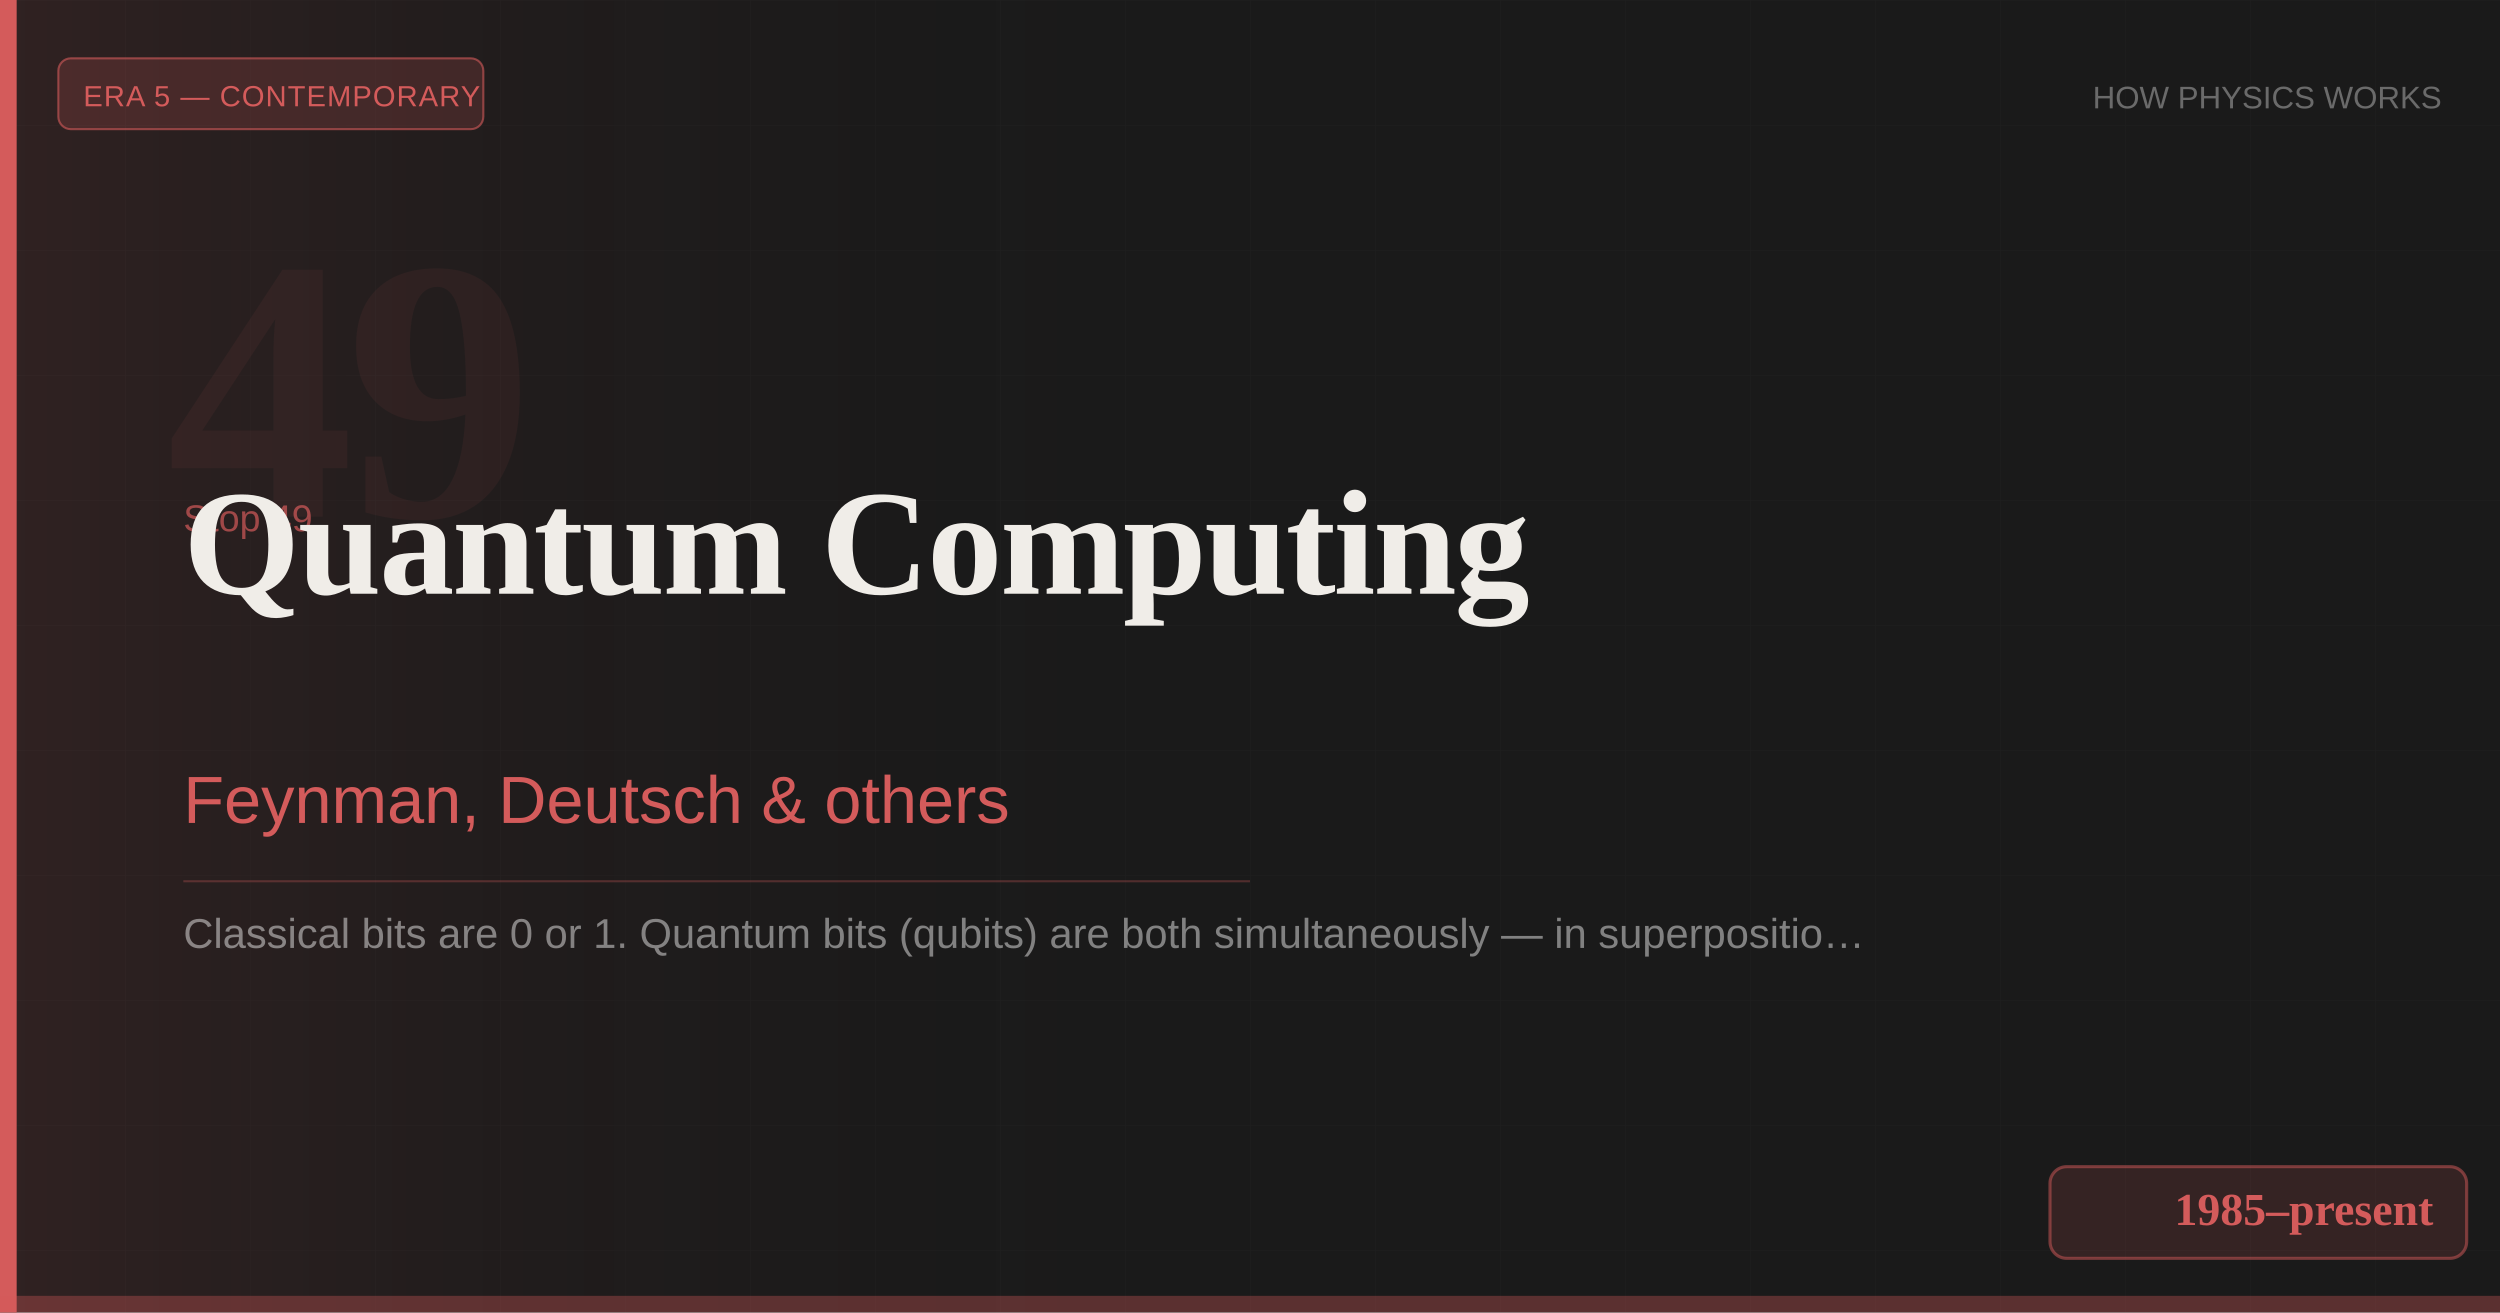
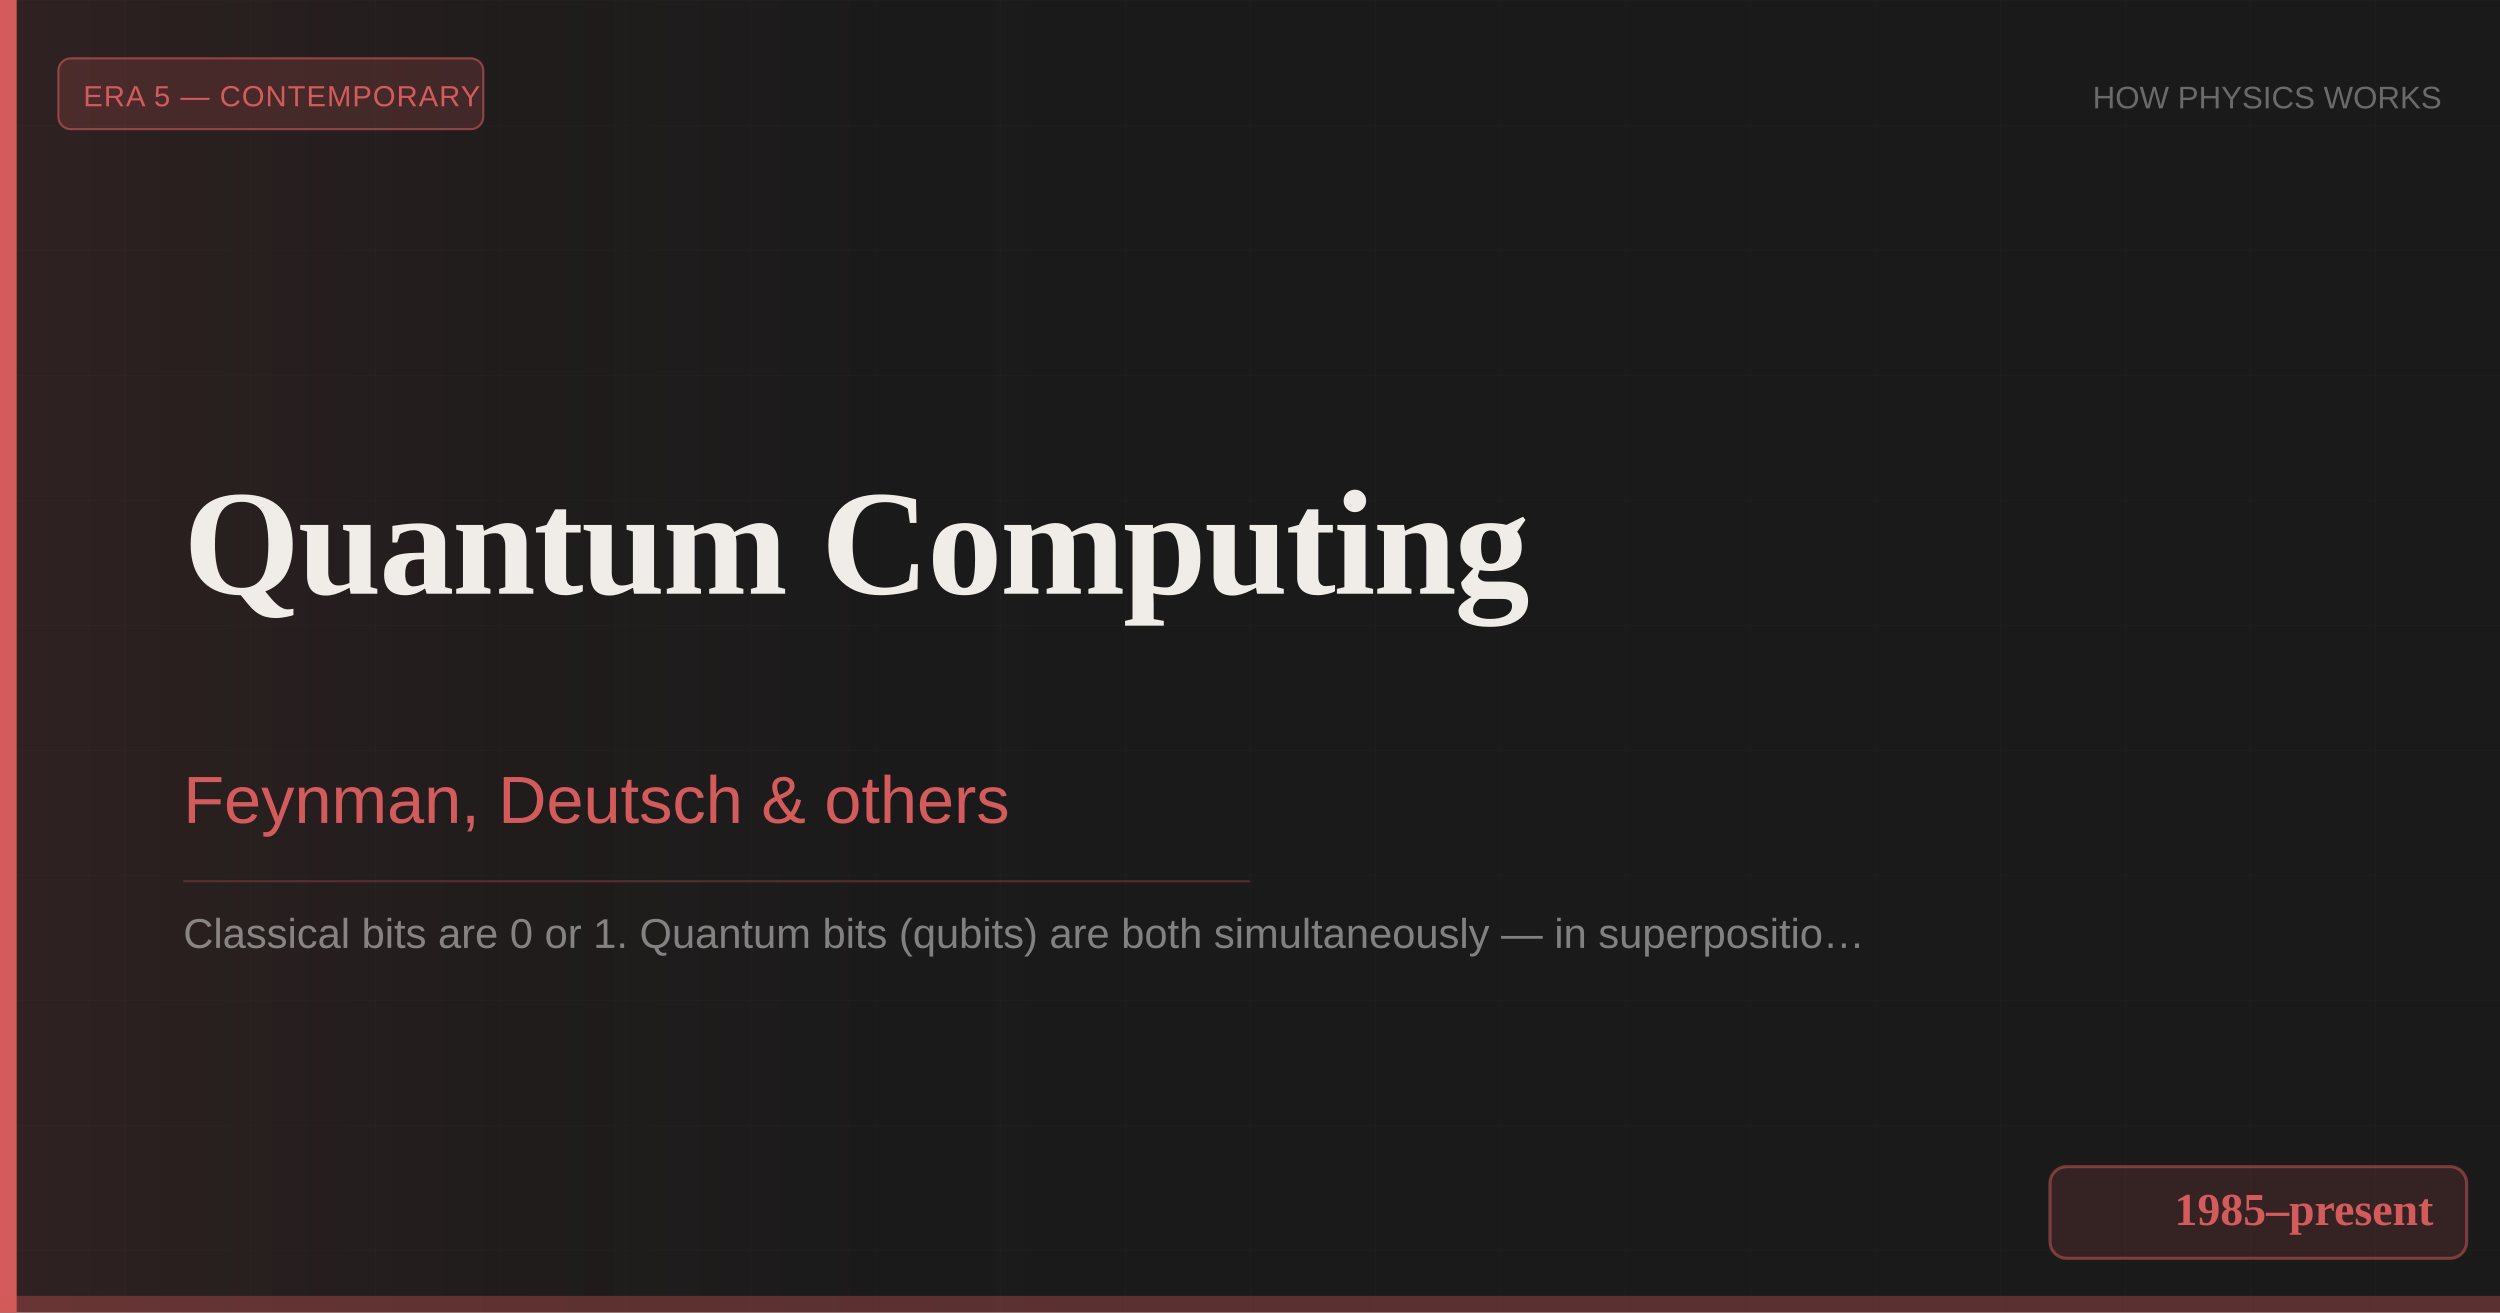
<svg xmlns="http://www.w3.org/2000/svg" width="1200" height="630" viewBox="0 0 1200 630">
  <rect width="1200" height="630" fill="#1a1a1a" />
  <defs>
    <pattern id="grid" width="60" height="60" patternUnits="userSpaceOnUse">
      <path d="M 60 0 L 0 0 0 60" fill="none" stroke="#ffffff" stroke-width="0.3" opacity="0.04" />
    </pattern>
    <linearGradient id="bgGrad" x1="0" y1="0" x2="1" y2="0">
      <stop offset="0%" stop-color="#d45b5b" stop-opacity="0.12" />
      <stop offset="100%" stop-color="#1a1a1a" stop-opacity="0" />
    </linearGradient>
  </defs>
  <rect width="1200" height="630" fill="url(#grid)" />
  <rect width="560" height="630" fill="url(#bgGrad)" />
  <rect x="0" y="0" width="8" height="630" fill="#d45b5b" />
  <rect x="28" y="28" width="204" height="34" rx="6" fill="#d45b5b" fill-opacity="0.18" />
  <rect x="28" y="28" width="204" height="34" rx="6" fill="none" stroke="#d45b5b" stroke-width="1" stroke-opacity="0.6" />
  <text x="40" y="51" font-family="'DM Sans', Arial, sans-serif" font-size="14" font-weight="500" fill="#d45b5b" letter-spacing="0.5">ERA 5 — CONTEMPORARY</text>
  <text x="1172" y="52" text-anchor="end" font-family="'DM Sans', Arial, sans-serif" font-size="15" font-weight="400" fill="#ffffff" fill-opacity="0.35">HOW PHYSICS WORKS</text>
-   <text x="80" y="248" font-family="Georgia, 'Times New Roman', serif" font-size="180" font-weight="700" fill="#d45b5b" fill-opacity="0.07" letter-spacing="-4">49</text>
-   <text x="88" y="255" font-family="'DM Sans', Arial, sans-serif" font-size="18" font-weight="400" fill="#d45b5b" fill-opacity="0.7">Stop 49</text>
  <text x="88" y="285" font-family="Georgia, 'Times New Roman', serif" font-size="72" font-weight="600" fill="#f0ede8" letter-spacing="-1">Quantum Computing</text>
  <text x="88" y="395" font-family="'DM Sans', Arial, sans-serif" font-size="32" font-weight="400" fill="#d45b5b">Feynman, Deutsch &amp; others</text>
  <line x1="88" y1="423" x2="600" y2="423" stroke="#d45b5b" stroke-width="1" stroke-opacity="0.3" />
  <text x="88" y="455" font-family="'DM Sans', Arial, sans-serif" font-size="20" font-weight="300" fill="#ffffff" fill-opacity="0.45">Classical bits are 0 or 1. Quantum bits (qubits) are both simultaneously — in superpositio…</text>
  <rect x="984" y="560" width="200" height="44" rx="8" fill="#d45b5b" fill-opacity="0.15" />
  <rect x="984" y="560" width="200" height="44" rx="8" fill="none" stroke="#d45b5b" stroke-width="1.5" stroke-opacity="0.5" />
  <text x="1168" y="588" text-anchor="end" font-family="Georgia, 'Times New Roman', serif" font-size="22" font-weight="600" fill="#d45b5b">1985–present</text>
  <rect x="0" y="622" width="1200" height="8" fill="#d45b5b" fill-opacity="0.35" />
</svg>
